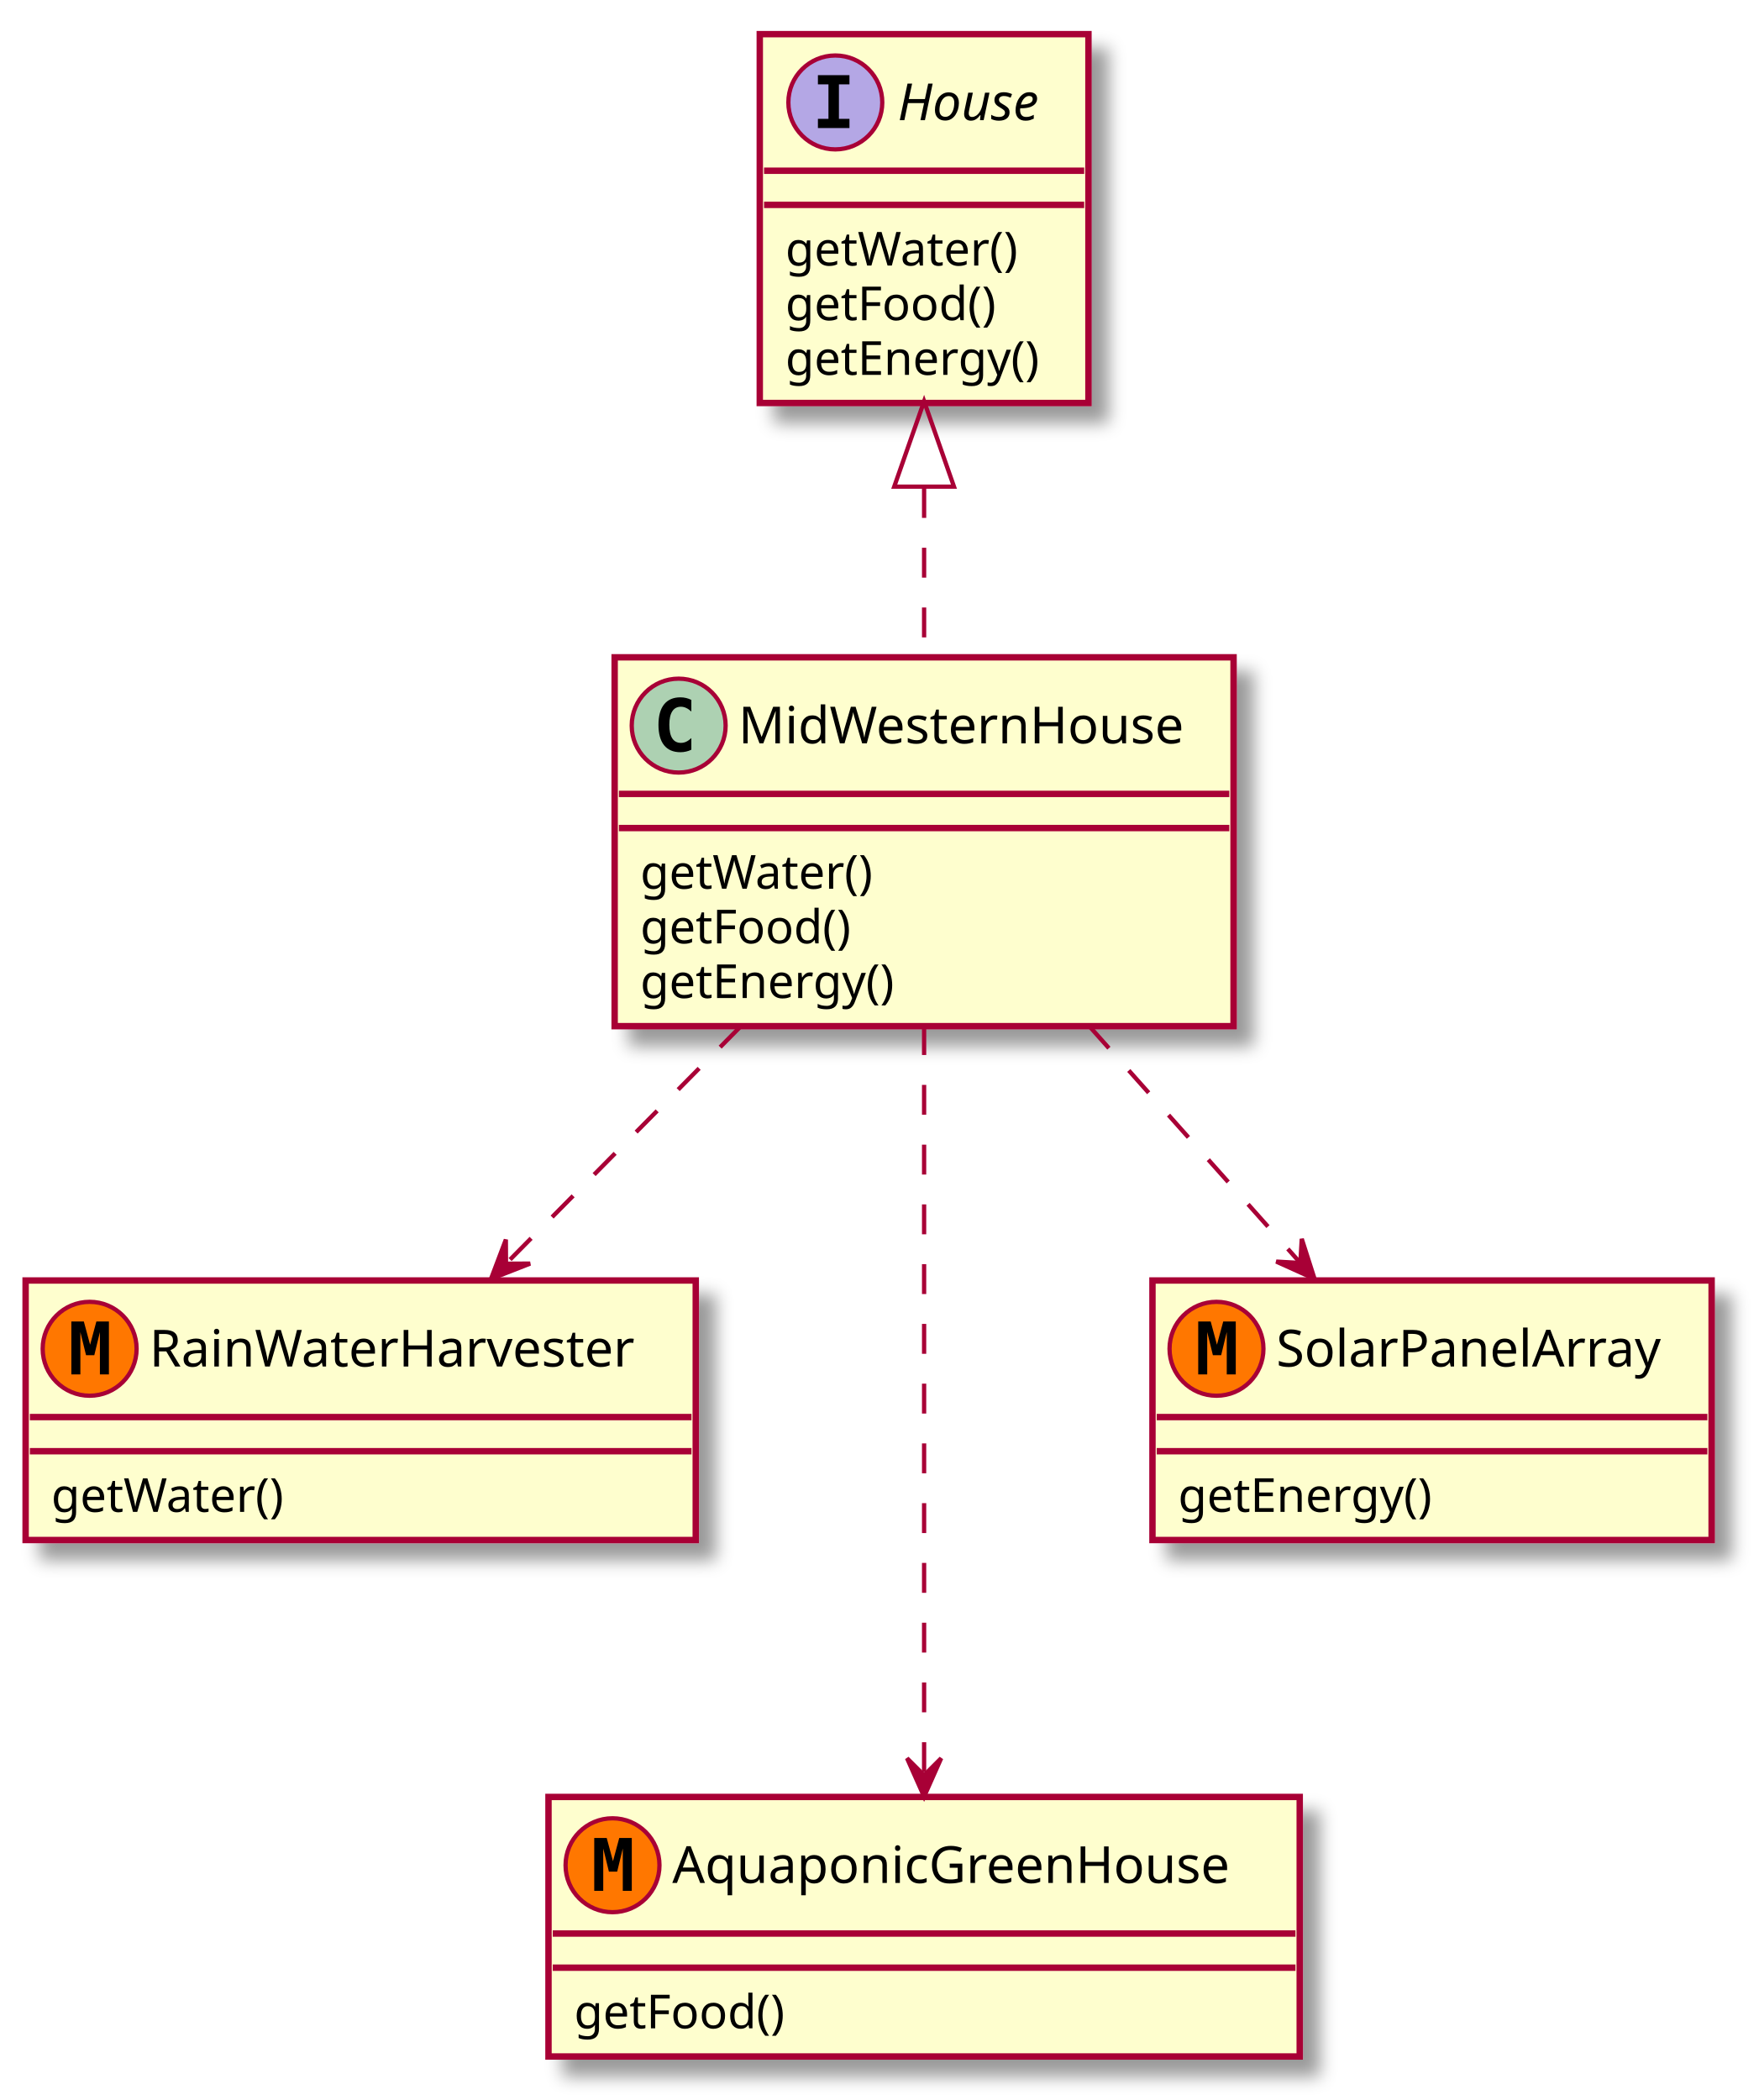
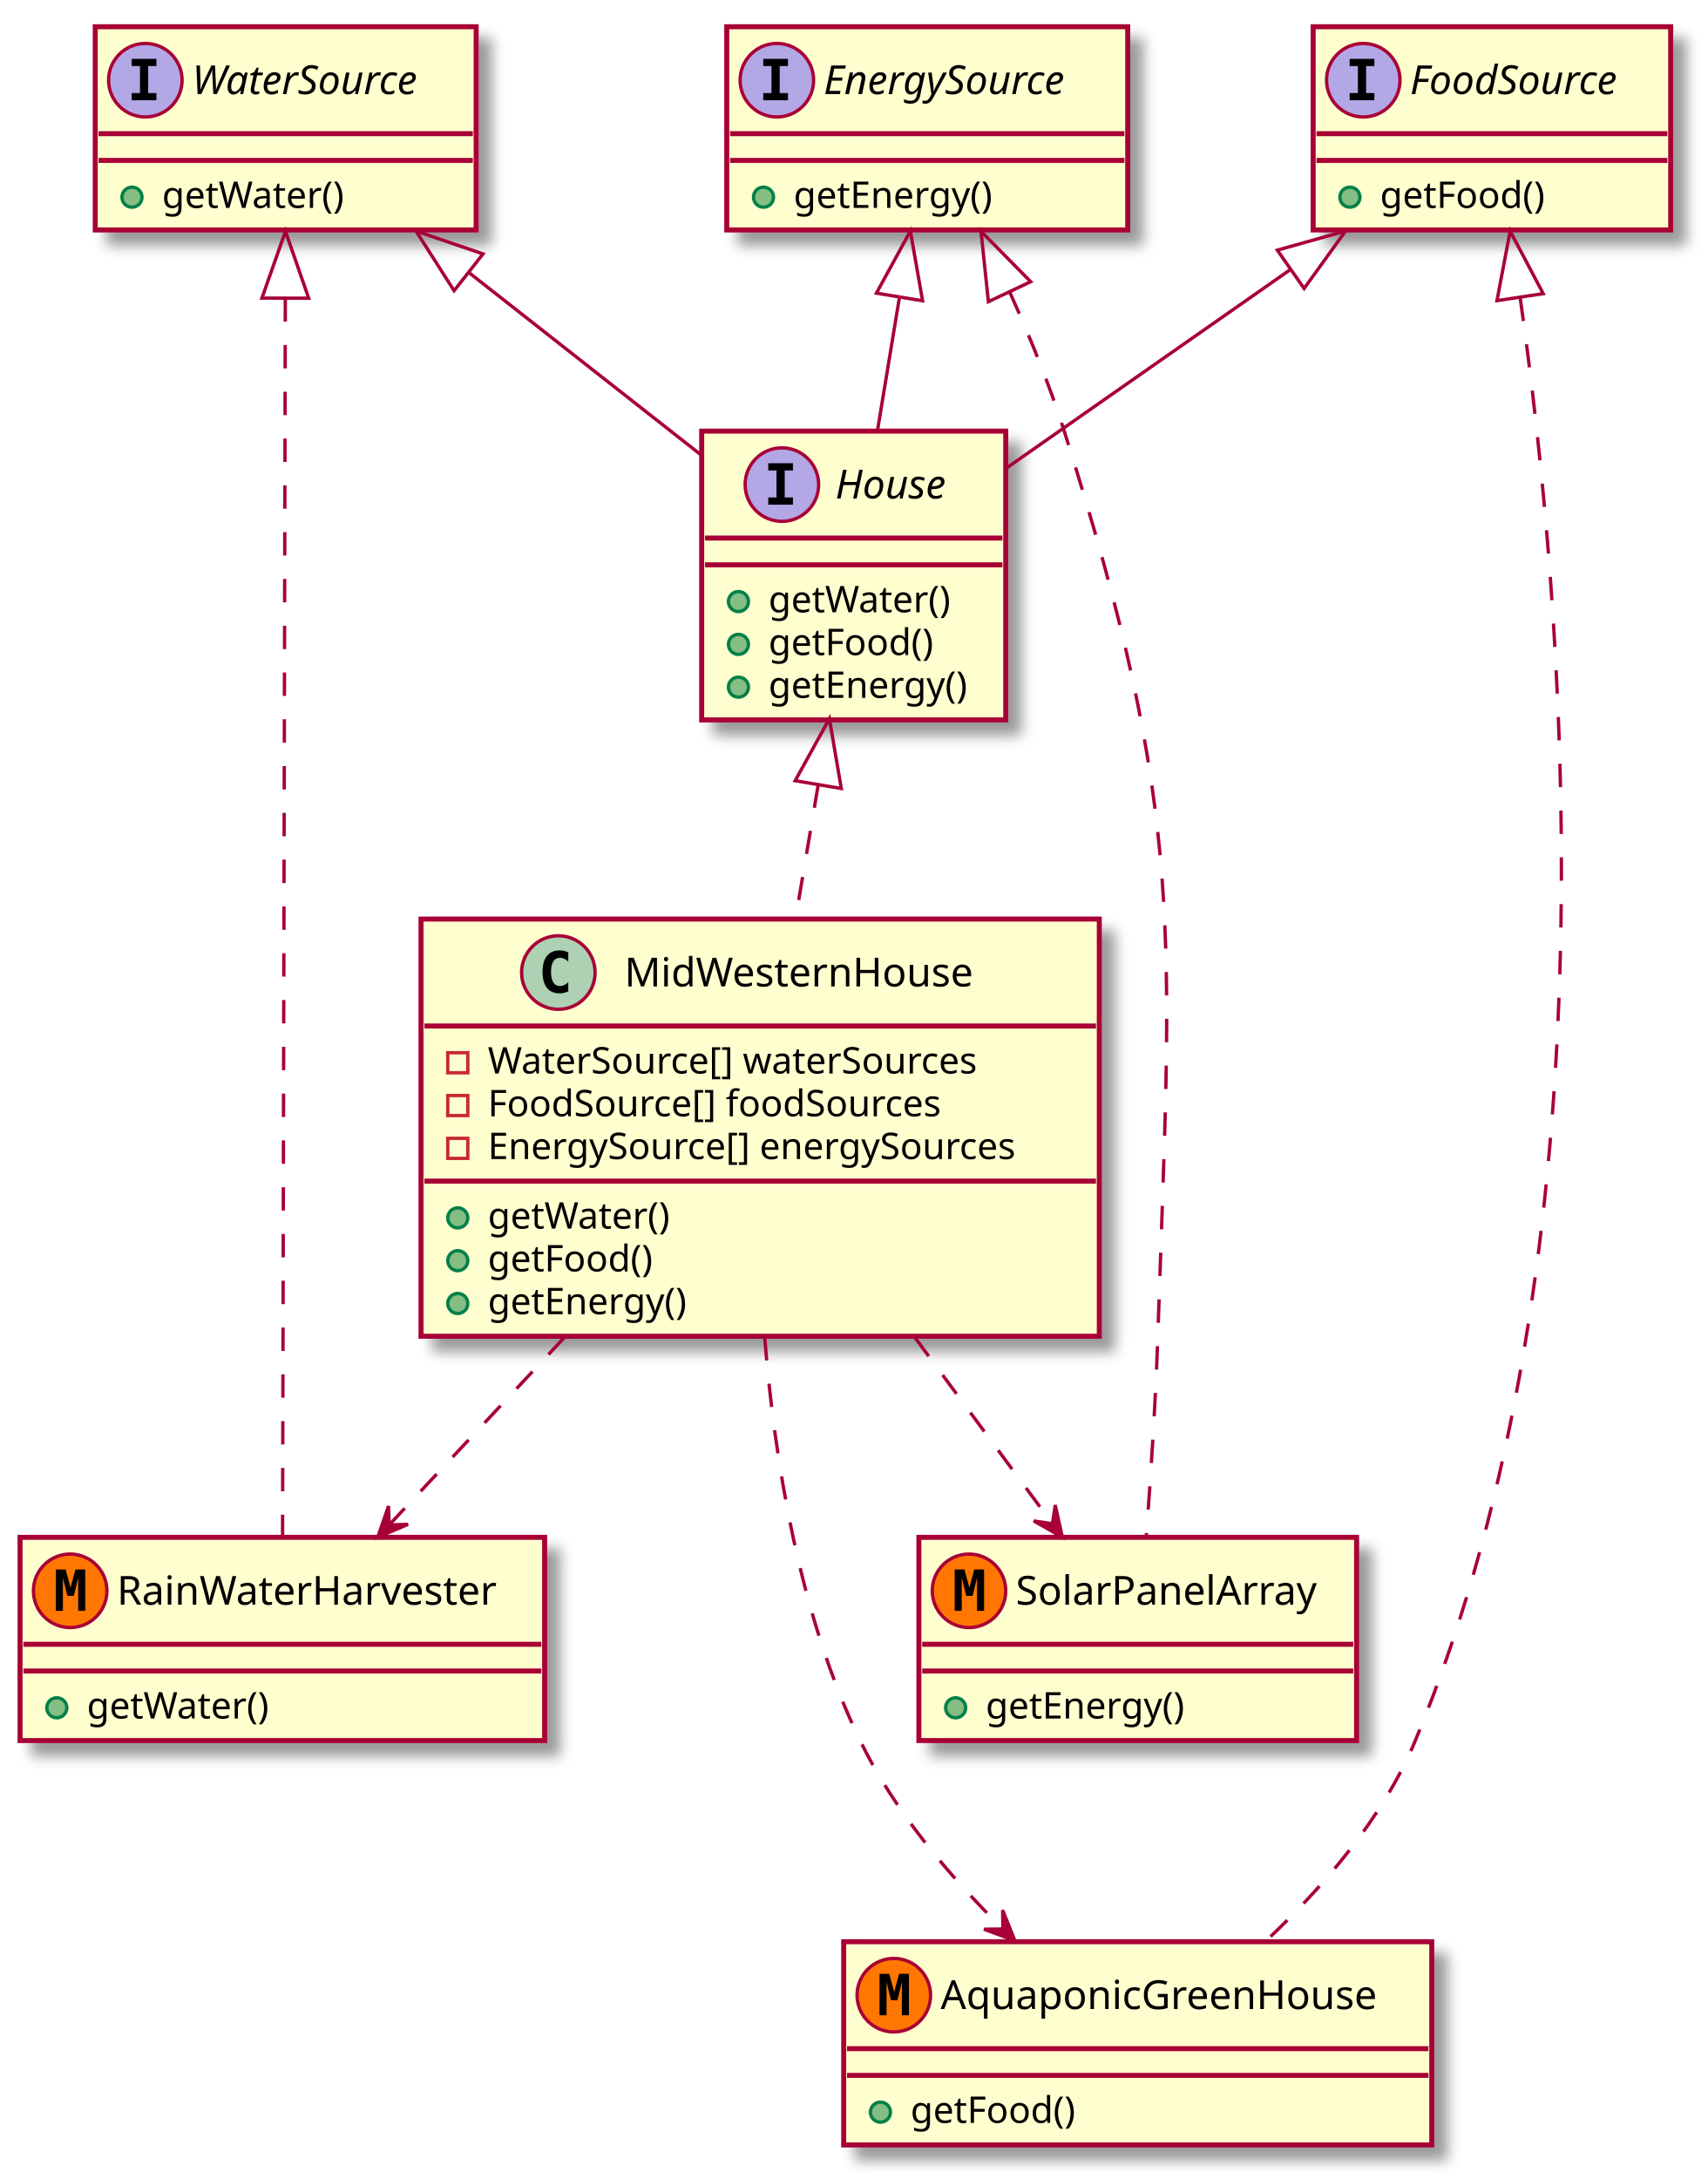
- <svg xmlns="http://www.w3.org/2000/svg" contentScriptType="application/ecmascript" contentStyleType="text/css" height="492px" preserveAspectRatio="none" style="width:412px;height:492px;" version="1.1" viewBox="0 0 412 492" width="412px" zoomAndPan="magnify">
+ <svg xmlns="http://www.w3.org/2000/svg" contentScriptType="application/ecmascript" contentStyleType="text/css" height="652px" preserveAspectRatio="none" style="width:511px;height:652px;" version="1.1" viewBox="0 0 511 652" width="511px" zoomAndPan="magnify">
  <defs>
-     <filter height="300%" id="fczsgqebfl635" width="300%" x="-1" y="-1">
+     <filter height="300%" id="fkpuxbs8x7u2u" width="300%" x="-1" y="-1">
      <feGaussianBlur result="blurOut" stdDeviation="2.0" />
      <feColorMatrix in="blurOut" result="blurOut2" type="matrix" values="0 0 0 0 0 0 0 0 0 0 0 0 0 0 0 0 0 0 .4 0" />
      <feOffset dx="4.0" dy="4.0" in="blurOut2" result="blurOut3" />
      <feBlend in="SourceGraphic" in2="blurOut3" mode="normal" />
    </filter>
  </defs>
  <g>
-     <rect fill="#FEFECE" filter="url(#fczsgqebfl635)" height="86.414" id="House" style="stroke: #A80036; stroke-width: 1.5;" width="77" x="178" y="8" />
-     <ellipse cx="195.7" cy="24" fill="#B4A7E5" rx="11" ry="11" style="stroke: #A80036; stroke-width: 1.0;" />
-     <path d="M191.622,19.766 L191.622,17.609 L199.012,17.609 L199.012,19.766 L196.544,19.766 L196.544,27.844 L199.012,27.844 L199.012,30 L191.622,30 L191.622,27.844 L194.091,27.844 L194.091,19.766 L191.622,19.766 Z " />
-     <text fill="#000000" font-family="sans-serif" font-size="12" font-style="italic" lengthAdjust="spacingAndGlyphs" textLength="39" x="210.3" y="28.154">House</text>
-     <line style="stroke: #A80036; stroke-width: 1.5;" x1="179" x2="254" y1="40" y2="40" />
-     <line style="stroke: #A80036; stroke-width: 1.5;" x1="179" x2="254" y1="48" y2="48" />
-     <text fill="#000000" font-family="sans-serif" font-size="11" lengthAdjust="spacingAndGlyphs" textLength="58" x="184" y="62.21">getWater()</text>
-     <text fill="#000000" font-family="sans-serif" font-size="11" lengthAdjust="spacingAndGlyphs" textLength="53" x="184" y="75.015">getFood()</text>
-     <text fill="#000000" font-family="sans-serif" font-size="11" lengthAdjust="spacingAndGlyphs" textLength="65" x="184" y="87.82">getEnergy()</text>
-     <rect fill="#FEFECE" filter="url(#fczsgqebfl635)" height="86.414" id="MidWesternHouse" style="stroke: #A80036; stroke-width: 1.5;" width="145" x="144" y="154" />
-     <ellipse cx="159" cy="170" fill="#ADD1B2" rx="11" ry="11" style="stroke: #A80036; stroke-width: 1.0;" />
-     <path d="M161.969,175.641 Q161.391,175.938 160.75,176.078 Q160.109,176.234 159.406,176.234 Q156.906,176.234 155.578,174.594 Q154.266,172.938 154.266,169.812 Q154.266,166.688 155.578,165.031 Q156.906,163.375 159.406,163.375 Q160.109,163.375 160.75,163.531 Q161.406,163.688 161.969,163.984 L161.969,166.703 Q161.344,166.125 160.75,165.859 Q160.156,165.578 159.531,165.578 Q158.188,165.578 157.5,166.656 Q156.812,167.719 156.812,169.812 Q156.812,171.906 157.5,172.984 Q158.188,174.047 159.531,174.047 Q160.156,174.047 160.75,173.781 Q161.344,173.5 161.969,172.922 L161.969,175.641 Z " />
-     <text fill="#000000" font-family="sans-serif" font-size="12" lengthAdjust="spacingAndGlyphs" textLength="113" x="173" y="174.154">MidWesternHouse</text>
-     <line style="stroke: #A80036; stroke-width: 1.5;" x1="145" x2="288" y1="186" y2="186" />
-     <line style="stroke: #A80036; stroke-width: 1.5;" x1="145" x2="288" y1="194" y2="194" />
-     <text fill="#000000" font-family="sans-serif" font-size="11" lengthAdjust="spacingAndGlyphs" textLength="58" x="150" y="208.21">getWater()</text>
-     <text fill="#000000" font-family="sans-serif" font-size="11" lengthAdjust="spacingAndGlyphs" textLength="53" x="150" y="221.015">getFood()</text>
-     <text fill="#000000" font-family="sans-serif" font-size="11" lengthAdjust="spacingAndGlyphs" textLength="65" x="150" y="233.82">getEnergy()</text>
-     <rect fill="#FEFECE" filter="url(#fczsgqebfl635)" height="60.805" id="RainWaterHarvester" style="stroke: #A80036; stroke-width: 1.5;" width="157" x="6" y="300" />
-     <ellipse cx="21" cy="316" fill="#FF7700" rx="11" ry="11" style="stroke: #A80036; stroke-width: 1.0;" />
-     <path d="M16.719,309.609 L19.641,309.609 L21.109,315.047 L22.578,309.609 L25.516,309.609 L25.516,322 L23.406,322 L23.406,312.078 L22.094,317.5 L20.156,317.5 L18.828,312.078 L18.828,322 L16.719,322 L16.719,309.609 Z " />
-     <text fill="#000000" font-family="sans-serif" font-size="12" lengthAdjust="spacingAndGlyphs" textLength="125" x="35" y="320.154">RainWaterHarvester</text>
-     <line style="stroke: #A80036; stroke-width: 1.5;" x1="7" x2="162" y1="332" y2="332" />
-     <line style="stroke: #A80036; stroke-width: 1.5;" x1="7" x2="162" y1="340" y2="340" />
-     <text fill="#000000" font-family="sans-serif" font-size="11" lengthAdjust="spacingAndGlyphs" textLength="58" x="12" y="354.21">getWater()</text>
-     <rect fill="#FEFECE" filter="url(#fczsgqebfl635)" height="60.805" id="AquaponicGreenHouse" style="stroke: #A80036; stroke-width: 1.5;" width="176" x="128.5" y="421" />
-     <ellipse cx="143.5" cy="437" fill="#FF7700" rx="11" ry="11" style="stroke: #A80036; stroke-width: 1.0;" />
-     <path d="M139.219,430.609 L142.141,430.609 L143.609,436.047 L145.078,430.609 L148.016,430.609 L148.016,443 L145.906,443 L145.906,433.078 L144.594,438.5 L142.656,438.5 L141.328,433.078 L141.328,443 L139.219,443 L139.219,430.609 Z " />
-     <text fill="#000000" font-family="sans-serif" font-size="12" lengthAdjust="spacingAndGlyphs" textLength="144" x="157.5" y="441.154">AquaponicGreenHouse</text>
-     <line style="stroke: #A80036; stroke-width: 1.5;" x1="129.5" x2="303.5" y1="453" y2="453" />
-     <line style="stroke: #A80036; stroke-width: 1.5;" x1="129.5" x2="303.5" y1="461" y2="461" />
-     <text fill="#000000" font-family="sans-serif" font-size="11" lengthAdjust="spacingAndGlyphs" textLength="53" x="134.5" y="475.21">getFood()</text>
-     <rect fill="#FEFECE" filter="url(#fczsgqebfl635)" height="60.805" id="SolarPanelArray" style="stroke: #A80036; stroke-width: 1.5;" width="131" x="270" y="300" />
-     <ellipse cx="285" cy="316" fill="#FF7700" rx="11" ry="11" style="stroke: #A80036; stroke-width: 1.0;" />
-     <path d="M280.719,309.609 L283.641,309.609 L285.109,315.047 L286.578,309.609 L289.516,309.609 L289.516,322 L287.406,322 L287.406,312.078 L286.094,317.5 L284.156,317.5 L282.828,312.078 L282.828,322 L280.719,322 L280.719,309.609 Z " />
-     <text fill="#000000" font-family="sans-serif" font-size="12" lengthAdjust="spacingAndGlyphs" textLength="99" x="299" y="320.154">SolarPanelArray</text>
-     <line style="stroke: #A80036; stroke-width: 1.5;" x1="271" x2="400" y1="332" y2="332" />
-     <line style="stroke: #A80036; stroke-width: 1.5;" x1="271" x2="400" y1="340" y2="340" />
-     <text fill="#000000" font-family="sans-serif" font-size="11" lengthAdjust="spacingAndGlyphs" textLength="65" x="276" y="354.21">getEnergy()</text>
-     <path d="M216.5,114.328 C216.5,127.649 216.5,141.408 216.5,153.788 " fill="none" id="House&lt;-MidWesternHouse" style="stroke: #A80036; stroke-width: 1.0; stroke-dasharray: 7.0,7.0;" />
-     <polygon fill="none" points="209.5,114.015,216.5,94.015,223.5,114.015,209.5,114.015" style="stroke: #A80036; stroke-width: 1.0;" />
-     <path d="M173.643,240.344 C155.867,258.322 135.525,278.895 118.767,295.844 " fill="none" id="MidWesternHouse-&gt;RainWaterHarvester" style="stroke: #A80036; stroke-width: 1.0; stroke-dasharray: 7.0,7.0;" />
-     <polygon fill="#A80036" points="115.028,299.625,124.201,296.037,118.544,296.069,118.512,290.413,115.028,299.625" style="stroke: #A80036; stroke-width: 1.0;" />
-     <path d="M216.5,240.173 C216.5,289.605 216.5,369.677 216.5,415.759 " fill="none" id="MidWesternHouse-&gt;AquaponicGreenHouse" style="stroke: #A80036; stroke-width: 1.0; stroke-dasharray: 7.0,7.0;" />
-     <polygon fill="#A80036" points="216.5,420.932,220.5,411.932,216.5,415.932,212.5,411.932,216.5,420.932" style="stroke: #A80036; stroke-width: 1.0;" />
-     <path d="M255.136,240.344 C271.162,258.322 289.5,278.895 304.608,295.844 " fill="none" id="MidWesternHouse-&gt;SolarPanelArray" style="stroke: #A80036; stroke-width: 1.0; stroke-dasharray: 7.0,7.0;" />
-     <polygon fill="#A80036" points="307.978,299.625,304.976,290.245,304.651,295.892,299.004,295.568,307.978,299.625" style="stroke: #A80036; stroke-width: 1.0;" />
+     <rect fill="#FEFECE" filter="url(#fkpuxbs8x7u2u)" height="60.805" id="WaterSource" style="stroke: #A80036; stroke-width: 1.5;" width="114" x="28.5" y="8" />
+     <ellipse cx="43.5" cy="24" fill="#B4A7E5" rx="11" ry="11" style="stroke: #A80036; stroke-width: 1.0;" />
+     <path d="M39.422,19.766 L39.422,17.609 L46.812,17.609 L46.812,19.766 L44.344,19.766 L44.344,27.844 L46.812,27.844 L46.812,30 L39.422,30 L39.422,27.844 L41.891,27.844 L41.891,19.766 L39.422,19.766 Z " />
+     <text fill="#000000" font-family="sans-serif" font-size="12" font-style="italic" lengthAdjust="spacingAndGlyphs" textLength="82" x="57.5" y="28.154">WaterSource</text>
+     <line style="stroke: #A80036; stroke-width: 1.5;" x1="29.5" x2="141.5" y1="40" y2="40" />
+     <line style="stroke: #A80036; stroke-width: 1.5;" x1="29.5" x2="141.5" y1="48" y2="48" />
+     <ellipse cx="39.5" cy="59" fill="#84BE84" rx="3" ry="3" style="stroke: #038048; stroke-width: 1.0;" />
+     <text fill="#000000" font-family="sans-serif" font-size="11" lengthAdjust="spacingAndGlyphs" textLength="58" x="48.5" y="62.21">getWater()</text>
+     <rect fill="#FEFECE" filter="url(#fkpuxbs8x7u2u)" height="60.805" id="FoodSource" style="stroke: #A80036; stroke-width: 1.5;" width="107" x="393" y="8" />
+     <ellipse cx="408" cy="24" fill="#B4A7E5" rx="11" ry="11" style="stroke: #A80036; stroke-width: 1.0;" />
+     <path d="M403.922,19.766 L403.922,17.609 L411.312,17.609 L411.312,19.766 L408.844,19.766 L408.844,27.844 L411.312,27.844 L411.312,30 L403.922,30 L403.922,27.844 L406.391,27.844 L406.391,19.766 L403.922,19.766 Z " />
+     <text fill="#000000" font-family="sans-serif" font-size="12" font-style="italic" lengthAdjust="spacingAndGlyphs" textLength="75" x="422" y="28.154">FoodSource</text>
+     <line style="stroke: #A80036; stroke-width: 1.5;" x1="394" x2="499" y1="40" y2="40" />
+     <line style="stroke: #A80036; stroke-width: 1.5;" x1="394" x2="499" y1="48" y2="48" />
+     <ellipse cx="404" cy="59" fill="#84BE84" rx="3" ry="3" style="stroke: #038048; stroke-width: 1.0;" />
+     <text fill="#000000" font-family="sans-serif" font-size="11" lengthAdjust="spacingAndGlyphs" textLength="53" x="413" y="62.21">getFood()</text>
+     <rect fill="#FEFECE" filter="url(#fkpuxbs8x7u2u)" height="60.805" id="EnergySource" style="stroke: #A80036; stroke-width: 1.5;" width="120" x="217.5" y="8" />
+     <ellipse cx="232.5" cy="24" fill="#B4A7E5" rx="11" ry="11" style="stroke: #A80036; stroke-width: 1.0;" />
+     <path d="M228.422,19.766 L228.422,17.609 L235.812,17.609 L235.812,19.766 L233.344,19.766 L233.344,27.844 L235.812,27.844 L235.812,30 L228.422,30 L228.422,27.844 L230.891,27.844 L230.891,19.766 L228.422,19.766 Z " />
+     <text fill="#000000" font-family="sans-serif" font-size="12" font-style="italic" lengthAdjust="spacingAndGlyphs" textLength="88" x="246.5" y="28.154">EnergySource</text>
+     <line style="stroke: #A80036; stroke-width: 1.5;" x1="218.5" x2="336.5" y1="40" y2="40" />
+     <line style="stroke: #A80036; stroke-width: 1.5;" x1="218.5" x2="336.5" y1="48" y2="48" />
+     <ellipse cx="228.5" cy="59" fill="#84BE84" rx="3" ry="3" style="stroke: #038048; stroke-width: 1.0;" />
+     <text fill="#000000" font-family="sans-serif" font-size="11" lengthAdjust="spacingAndGlyphs" textLength="65" x="237.5" y="62.21">getEnergy()</text>
+     <rect fill="#FEFECE" filter="url(#fkpuxbs8x7u2u)" height="86.414" id="House" style="stroke: #A80036; stroke-width: 1.5;" width="91" x="210" y="129" />
+     <ellipse cx="234" cy="145" fill="#B4A7E5" rx="11" ry="11" style="stroke: #A80036; stroke-width: 1.0;" />
+     <path d="M229.922,140.766 L229.922,138.609 L237.312,138.609 L237.312,140.766 L234.844,140.766 L234.844,148.844 L237.312,148.844 L237.312,151 L229.922,151 L229.922,148.844 L232.391,148.844 L232.391,140.766 L229.922,140.766 Z " />
+     <text fill="#000000" font-family="sans-serif" font-size="12" font-style="italic" lengthAdjust="spacingAndGlyphs" textLength="39" x="250" y="149.154">House</text>
+     <line style="stroke: #A80036; stroke-width: 1.5;" x1="211" x2="300" y1="161" y2="161" />
+     <line style="stroke: #A80036; stroke-width: 1.5;" x1="211" x2="300" y1="169" y2="169" />
+     <ellipse cx="221" cy="180" fill="#84BE84" rx="3" ry="3" style="stroke: #038048; stroke-width: 1.0;" />
+     <text fill="#000000" font-family="sans-serif" font-size="11" lengthAdjust="spacingAndGlyphs" textLength="58" x="230" y="183.21">getWater()</text>
+     <ellipse cx="221" cy="192.805" fill="#84BE84" rx="3" ry="3" style="stroke: #038048; stroke-width: 1.0;" />
+     <text fill="#000000" font-family="sans-serif" font-size="11" lengthAdjust="spacingAndGlyphs" textLength="53" x="230" y="196.015">getFood()</text>
+     <ellipse cx="221" cy="205.609" fill="#84BE84" rx="3" ry="3" style="stroke: #038048; stroke-width: 1.0;" />
+     <text fill="#000000" font-family="sans-serif" font-size="11" lengthAdjust="spacingAndGlyphs" textLength="65" x="230" y="208.82">getEnergy()</text>
+     <rect fill="#FEFECE" filter="url(#fkpuxbs8x7u2u)" height="124.828" id="MidWesternHouse" style="stroke: #A80036; stroke-width: 1.5;" width="203" x="126" y="275" />
+     <ellipse cx="167.1" cy="291" fill="#ADD1B2" rx="11" ry="11" style="stroke: #A80036; stroke-width: 1.0;" />
+     <path d="M170.069,296.641 Q169.491,296.938 168.85,297.078 Q168.209,297.234 167.506,297.234 Q165.006,297.234 163.678,295.594 Q162.366,293.938 162.366,290.812 Q162.366,287.688 163.678,286.031 Q165.006,284.375 167.506,284.375 Q168.209,284.375 168.85,284.531 Q169.506,284.688 170.069,284.984 L170.069,287.703 Q169.444,287.125 168.85,286.859 Q168.256,286.578 167.631,286.578 Q166.287,286.578 165.6,287.656 Q164.912,288.719 164.912,290.812 Q164.912,292.906 165.6,293.984 Q166.287,295.047 167.631,295.047 Q168.256,295.047 168.85,294.781 Q169.444,294.5 170.069,293.922 L170.069,296.641 Z " />
+     <text fill="#000000" font-family="sans-serif" font-size="12" lengthAdjust="spacingAndGlyphs" textLength="113" x="186.9" y="295.154">MidWesternHouse</text>
+     <line style="stroke: #A80036; stroke-width: 1.5;" x1="127" x2="328" y1="307" y2="307" />
+     <rect fill="none" height="6" style="stroke: #C82930; stroke-width: 1.0;" width="6" x="134" y="315" />
+     <text fill="#000000" font-family="sans-serif" font-size="11" lengthAdjust="spacingAndGlyphs" textLength="163" x="146" y="321.21">WaterSource[] waterSources</text>
+     <rect fill="none" height="6" style="stroke: #C82930; stroke-width: 1.0;" width="6" x="134" y="327.805" />
+     <text fill="#000000" font-family="sans-serif" font-size="11" lengthAdjust="spacingAndGlyphs" textLength="151" x="146" y="334.015">FoodSource[] foodSources</text>
+     <rect fill="none" height="6" style="stroke: #C82930; stroke-width: 1.0;" width="6" x="134" y="340.609" />
+     <text fill="#000000" font-family="sans-serif" font-size="11" lengthAdjust="spacingAndGlyphs" textLength="177" x="146" y="346.82">EnergySource[] energySources</text>
+     <line style="stroke: #A80036; stroke-width: 1.5;" x1="127" x2="328" y1="353.414" y2="353.414" />
+     <ellipse cx="137" cy="364.414" fill="#84BE84" rx="3" ry="3" style="stroke: #038048; stroke-width: 1.0;" />
+     <text fill="#000000" font-family="sans-serif" font-size="11" lengthAdjust="spacingAndGlyphs" textLength="58" x="146" y="367.625">getWater()</text>
+     <ellipse cx="137" cy="377.219" fill="#84BE84" rx="3" ry="3" style="stroke: #038048; stroke-width: 1.0;" />
+     <text fill="#000000" font-family="sans-serif" font-size="11" lengthAdjust="spacingAndGlyphs" textLength="53" x="146" y="380.429">getFood()</text>
+     <ellipse cx="137" cy="390.023" fill="#84BE84" rx="3" ry="3" style="stroke: #038048; stroke-width: 1.0;" />
+     <text fill="#000000" font-family="sans-serif" font-size="11" lengthAdjust="spacingAndGlyphs" textLength="65" x="146" y="393.234">getEnergy()</text>
+     <rect fill="#FEFECE" filter="url(#fkpuxbs8x7u2u)" height="60.805" id="RainWaterHarvester" style="stroke: #A80036; stroke-width: 1.5;" width="157" x="6" y="460" />
+     <ellipse cx="21" cy="476" fill="#FF7700" rx="11" ry="11" style="stroke: #A80036; stroke-width: 1.0;" />
+     <path d="M16.719,469.609 L19.641,469.609 L21.109,475.047 L22.578,469.609 L25.516,469.609 L25.516,482 L23.406,482 L23.406,472.078 L22.094,477.5 L20.156,477.5 L18.828,472.078 L18.828,482 L16.719,482 L16.719,469.609 Z " />
+     <text fill="#000000" font-family="sans-serif" font-size="12" lengthAdjust="spacingAndGlyphs" textLength="125" x="35" y="480.154">RainWaterHarvester</text>
+     <line style="stroke: #A80036; stroke-width: 1.5;" x1="7" x2="162" y1="492" y2="492" />
+     <line style="stroke: #A80036; stroke-width: 1.5;" x1="7" x2="162" y1="500" y2="500" />
+     <ellipse cx="17" cy="511" fill="#84BE84" rx="3" ry="3" style="stroke: #038048; stroke-width: 1.0;" />
+     <text fill="#000000" font-family="sans-serif" font-size="11" lengthAdjust="spacingAndGlyphs" textLength="58" x="26" y="514.21">getWater()</text>
+     <rect fill="#FEFECE" filter="url(#fkpuxbs8x7u2u)" height="60.805" id="AquaponicGreenHouse" style="stroke: #A80036; stroke-width: 1.5;" width="176" x="252.5" y="581" />
+     <ellipse cx="267.5" cy="597" fill="#FF7700" rx="11" ry="11" style="stroke: #A80036; stroke-width: 1.0;" />
+     <path d="M263.219,590.609 L266.141,590.609 L267.609,596.047 L269.078,590.609 L272.016,590.609 L272.016,603 L269.906,603 L269.906,593.078 L268.594,598.5 L266.656,598.5 L265.328,593.078 L265.328,603 L263.219,603 L263.219,590.609 Z " />
+     <text fill="#000000" font-family="sans-serif" font-size="12" lengthAdjust="spacingAndGlyphs" textLength="144" x="281.5" y="601.154">AquaponicGreenHouse</text>
+     <line style="stroke: #A80036; stroke-width: 1.5;" x1="253.5" x2="427.5" y1="613" y2="613" />
+     <line style="stroke: #A80036; stroke-width: 1.5;" x1="253.5" x2="427.5" y1="621" y2="621" />
+     <ellipse cx="263.5" cy="632" fill="#84BE84" rx="3" ry="3" style="stroke: #038048; stroke-width: 1.0;" />
+     <text fill="#000000" font-family="sans-serif" font-size="11" lengthAdjust="spacingAndGlyphs" textLength="53" x="272.5" y="635.21">getFood()</text>
+     <rect fill="#FEFECE" filter="url(#fkpuxbs8x7u2u)" height="60.805" id="SolarPanelArray" style="stroke: #A80036; stroke-width: 1.5;" width="131" x="275" y="460" />
+     <ellipse cx="290" cy="476" fill="#FF7700" rx="11" ry="11" style="stroke: #A80036; stroke-width: 1.0;" />
+     <path d="M285.719,469.609 L288.641,469.609 L290.109,475.047 L291.578,469.609 L294.516,469.609 L294.516,482 L292.406,482 L292.406,472.078 L291.094,477.5 L289.156,477.5 L287.828,472.078 L287.828,482 L285.719,482 L285.719,469.609 Z " />
+     <text fill="#000000" font-family="sans-serif" font-size="12" lengthAdjust="spacingAndGlyphs" textLength="99" x="304" y="480.154">SolarPanelArray</text>
+     <line style="stroke: #A80036; stroke-width: 1.5;" x1="276" x2="405" y1="492" y2="492" />
+     <line style="stroke: #A80036; stroke-width: 1.5;" x1="276" x2="405" y1="500" y2="500" />
+     <ellipse cx="286" cy="511" fill="#84BE84" rx="3" ry="3" style="stroke: #038048; stroke-width: 1.0;" />
+     <text fill="#000000" font-family="sans-serif" font-size="11" lengthAdjust="spacingAndGlyphs" textLength="65" x="295" y="514.21">getEnergy()</text>
+     <path d="M140.494,81.687 C162.867,99.256 188.421,119.323 209.75,136.073 " fill="none" id="WaterSource&lt;-House" style="stroke: #A80036; stroke-width: 1.0;" />
+     <polygon fill="none" points="135.908,86.985,124.501,69.128,144.554,75.975,135.908,86.985" style="stroke: #A80036; stroke-width: 1.0;" />
+     <path d="M386.221,80.632 C358.682,99.881 326.599,122.305 301.109,140.121 " fill="none" id="FoodSource&lt;-House" style="stroke: #A80036; stroke-width: 1.0;" />
+     <polygon fill="none" points="382.278,74.848,402.681,69.128,390.298,86.323,382.278,74.848" style="stroke: #A80036; stroke-width: 1.0;" />
+     <path d="M269.136,89.256 C266.984,102.313 264.689,116.238 262.608,128.868 " fill="none" id="EnergySource&lt;-House" style="stroke: #A80036; stroke-width: 1.0;" />
+     <polygon fill="none" points="262.294,87.723,272.453,69.128,276.108,90,262.294,87.723" style="stroke: #A80036; stroke-width: 1.0;" />
+     <path d="M244.875,234.804 C242.663,247.873 240.333,261.648 238.122,274.716 " fill="none" id="House&lt;-MidWesternHouse" style="stroke: #A80036; stroke-width: 1.0; stroke-dasharray: 7.0,7.0;" />
+     <polygon fill="none" points="237.978,233.603,248.216,215.051,251.782,235.939,237.978,233.603" style="stroke: #A80036; stroke-width: 1.0;" />
+     <path d="M85.388,89.223 C85.179,183.526 84.737,383.2 84.568,459.745 " fill="none" id="WaterSource&lt;-RainWaterHarvester" style="stroke: #A80036; stroke-width: 1.0; stroke-dasharray: 7.0,7.0;" />
+     <polygon fill="none" points="78.388,89.197,85.432,69.212,92.388,89.228,78.388,89.197" style="stroke: #A80036; stroke-width: 1.0;" />
+     <path d="M454.963,89.111 C467.811,179.76 484.743,374.068 423.5,521 C413.904,544.023 395.742,564.905 378.849,580.794 " fill="none" id="FoodSource&lt;-AquaponicGreenHouse" style="stroke: #A80036; stroke-width: 1.0; stroke-dasharray: 7.0,7.0;" />
+     <polygon fill="none" points="448.012,89.956,451.954,69.137,461.855,87.871,448.012,89.956" style="stroke: #A80036; stroke-width: 1.0;" />
+     <path d="M302.219,87.469 C308.196,100.705 314.116,115.193 318.5,129 C355.142,244.409 350.507,278.981 346.5,400 C345.838,419.987 344.356,442.416 343.031,459.945 " fill="none" id="EnergySource&lt;-SolarPanelArray" style="stroke: #A80036; stroke-width: 1.0; stroke-dasharray: 7.0,7.0;" />
+     <polygon fill="none" points="295.802,90.271,293.595,69.197,308.462,84.295,295.802,90.271" style="stroke: #A80036; stroke-width: 1.0;" />
+     <path d="M168.924,400.172 C150.997,419.353 131.948,439.733 116.491,456.272 " fill="none" id="MidWesternHouse-&gt;RainWaterHarvester" style="stroke: #A80036; stroke-width: 1.0; stroke-dasharray: 7.0,7.0;" />
+     <polygon fill="#A80036" points="113.048,459.956,122.115,456.112,116.462,456.303,116.271,450.649,113.048,459.956" style="stroke: #A80036; stroke-width: 1.0;" />
+     <path d="M228.858,400.092 C231.774,436.881 239.237,483.397 257.5,521 C267.632,541.861 284.14,561.334 299.776,576.832 " fill="none" id="MidWesternHouse-&gt;AquaponicGreenHouse" style="stroke: #A80036; stroke-width: 1.0; stroke-dasharray: 7.0,7.0;" />
+     <polygon fill="#A80036" points="303.728,580.685,300.075,571.538,300.147,577.195,294.491,577.267,303.728,580.685" style="stroke: #A80036; stroke-width: 1.0;" />
+     <path d="M273.788,400.172 C287.835,419.192 302.753,439.391 314.912,455.854 " fill="none" id="MidWesternHouse-&gt;SolarPanelArray" style="stroke: #A80036; stroke-width: 1.0; stroke-dasharray: 7.0,7.0;" />
+     <polygon fill="#A80036" points="317.941,459.956,315.812,450.34,314.971,455.934,309.377,455.093,317.941,459.956" style="stroke: #A80036; stroke-width: 1.0;" />
  </g>
</svg>
